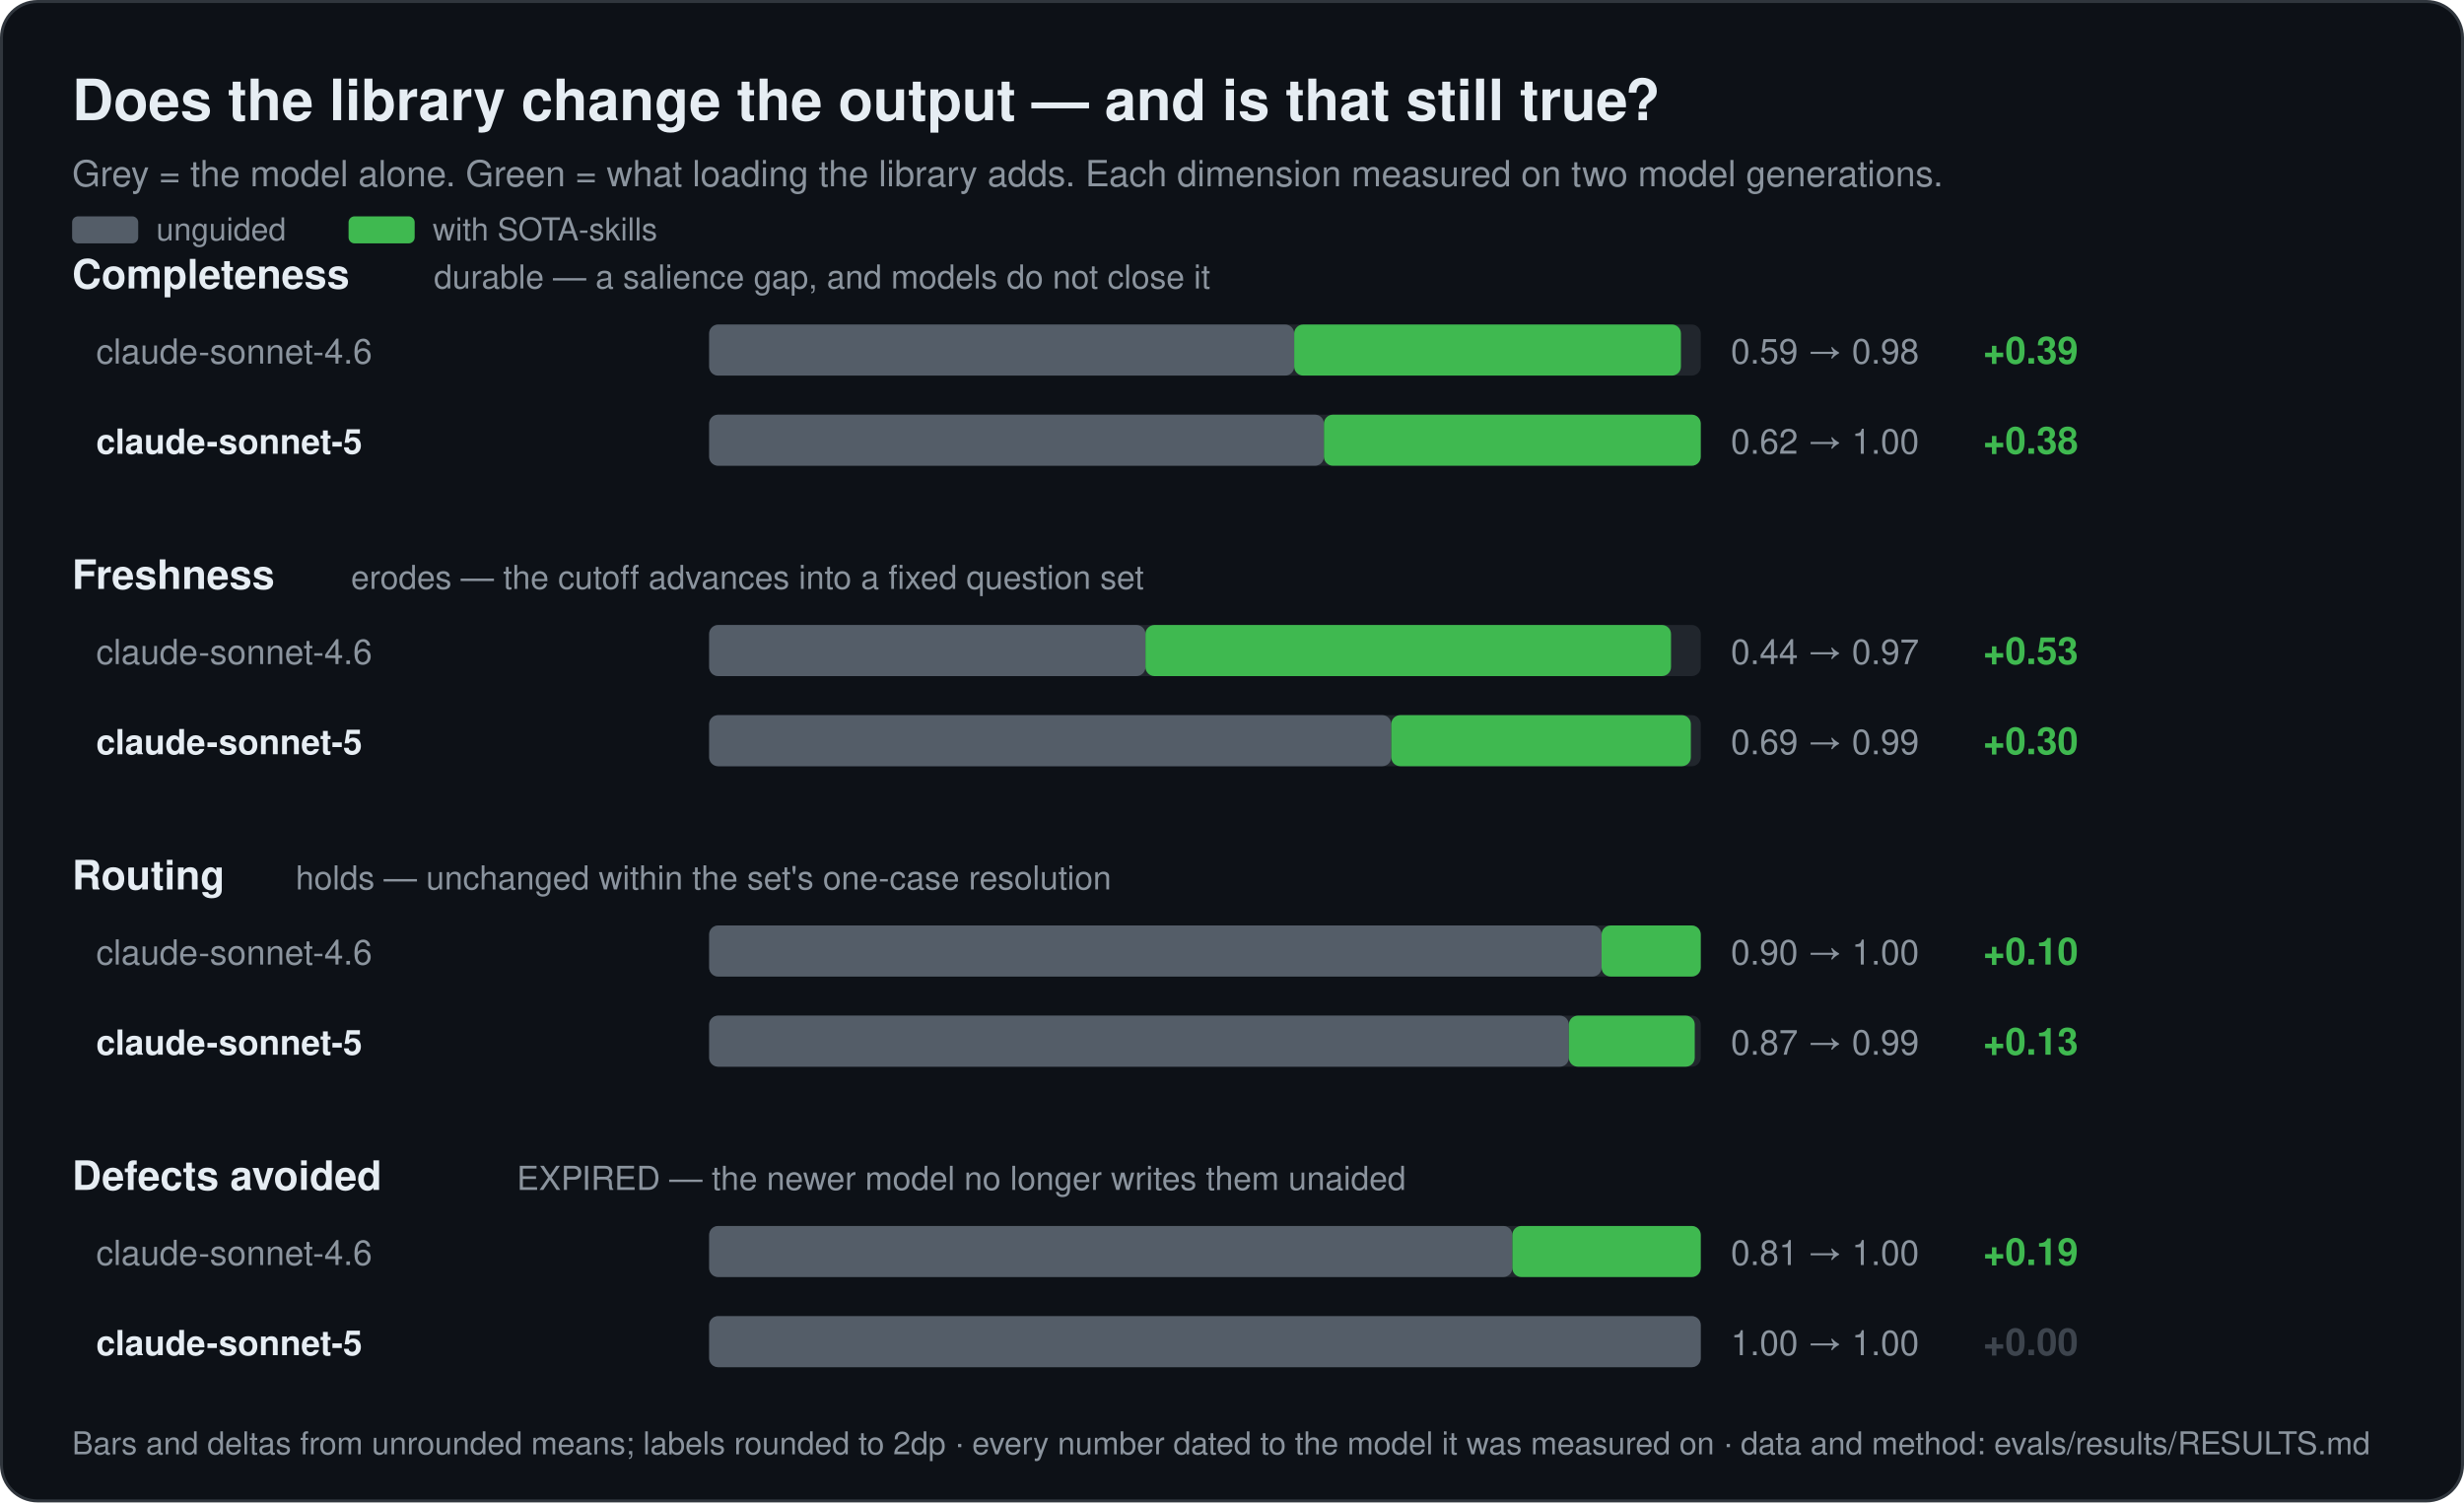
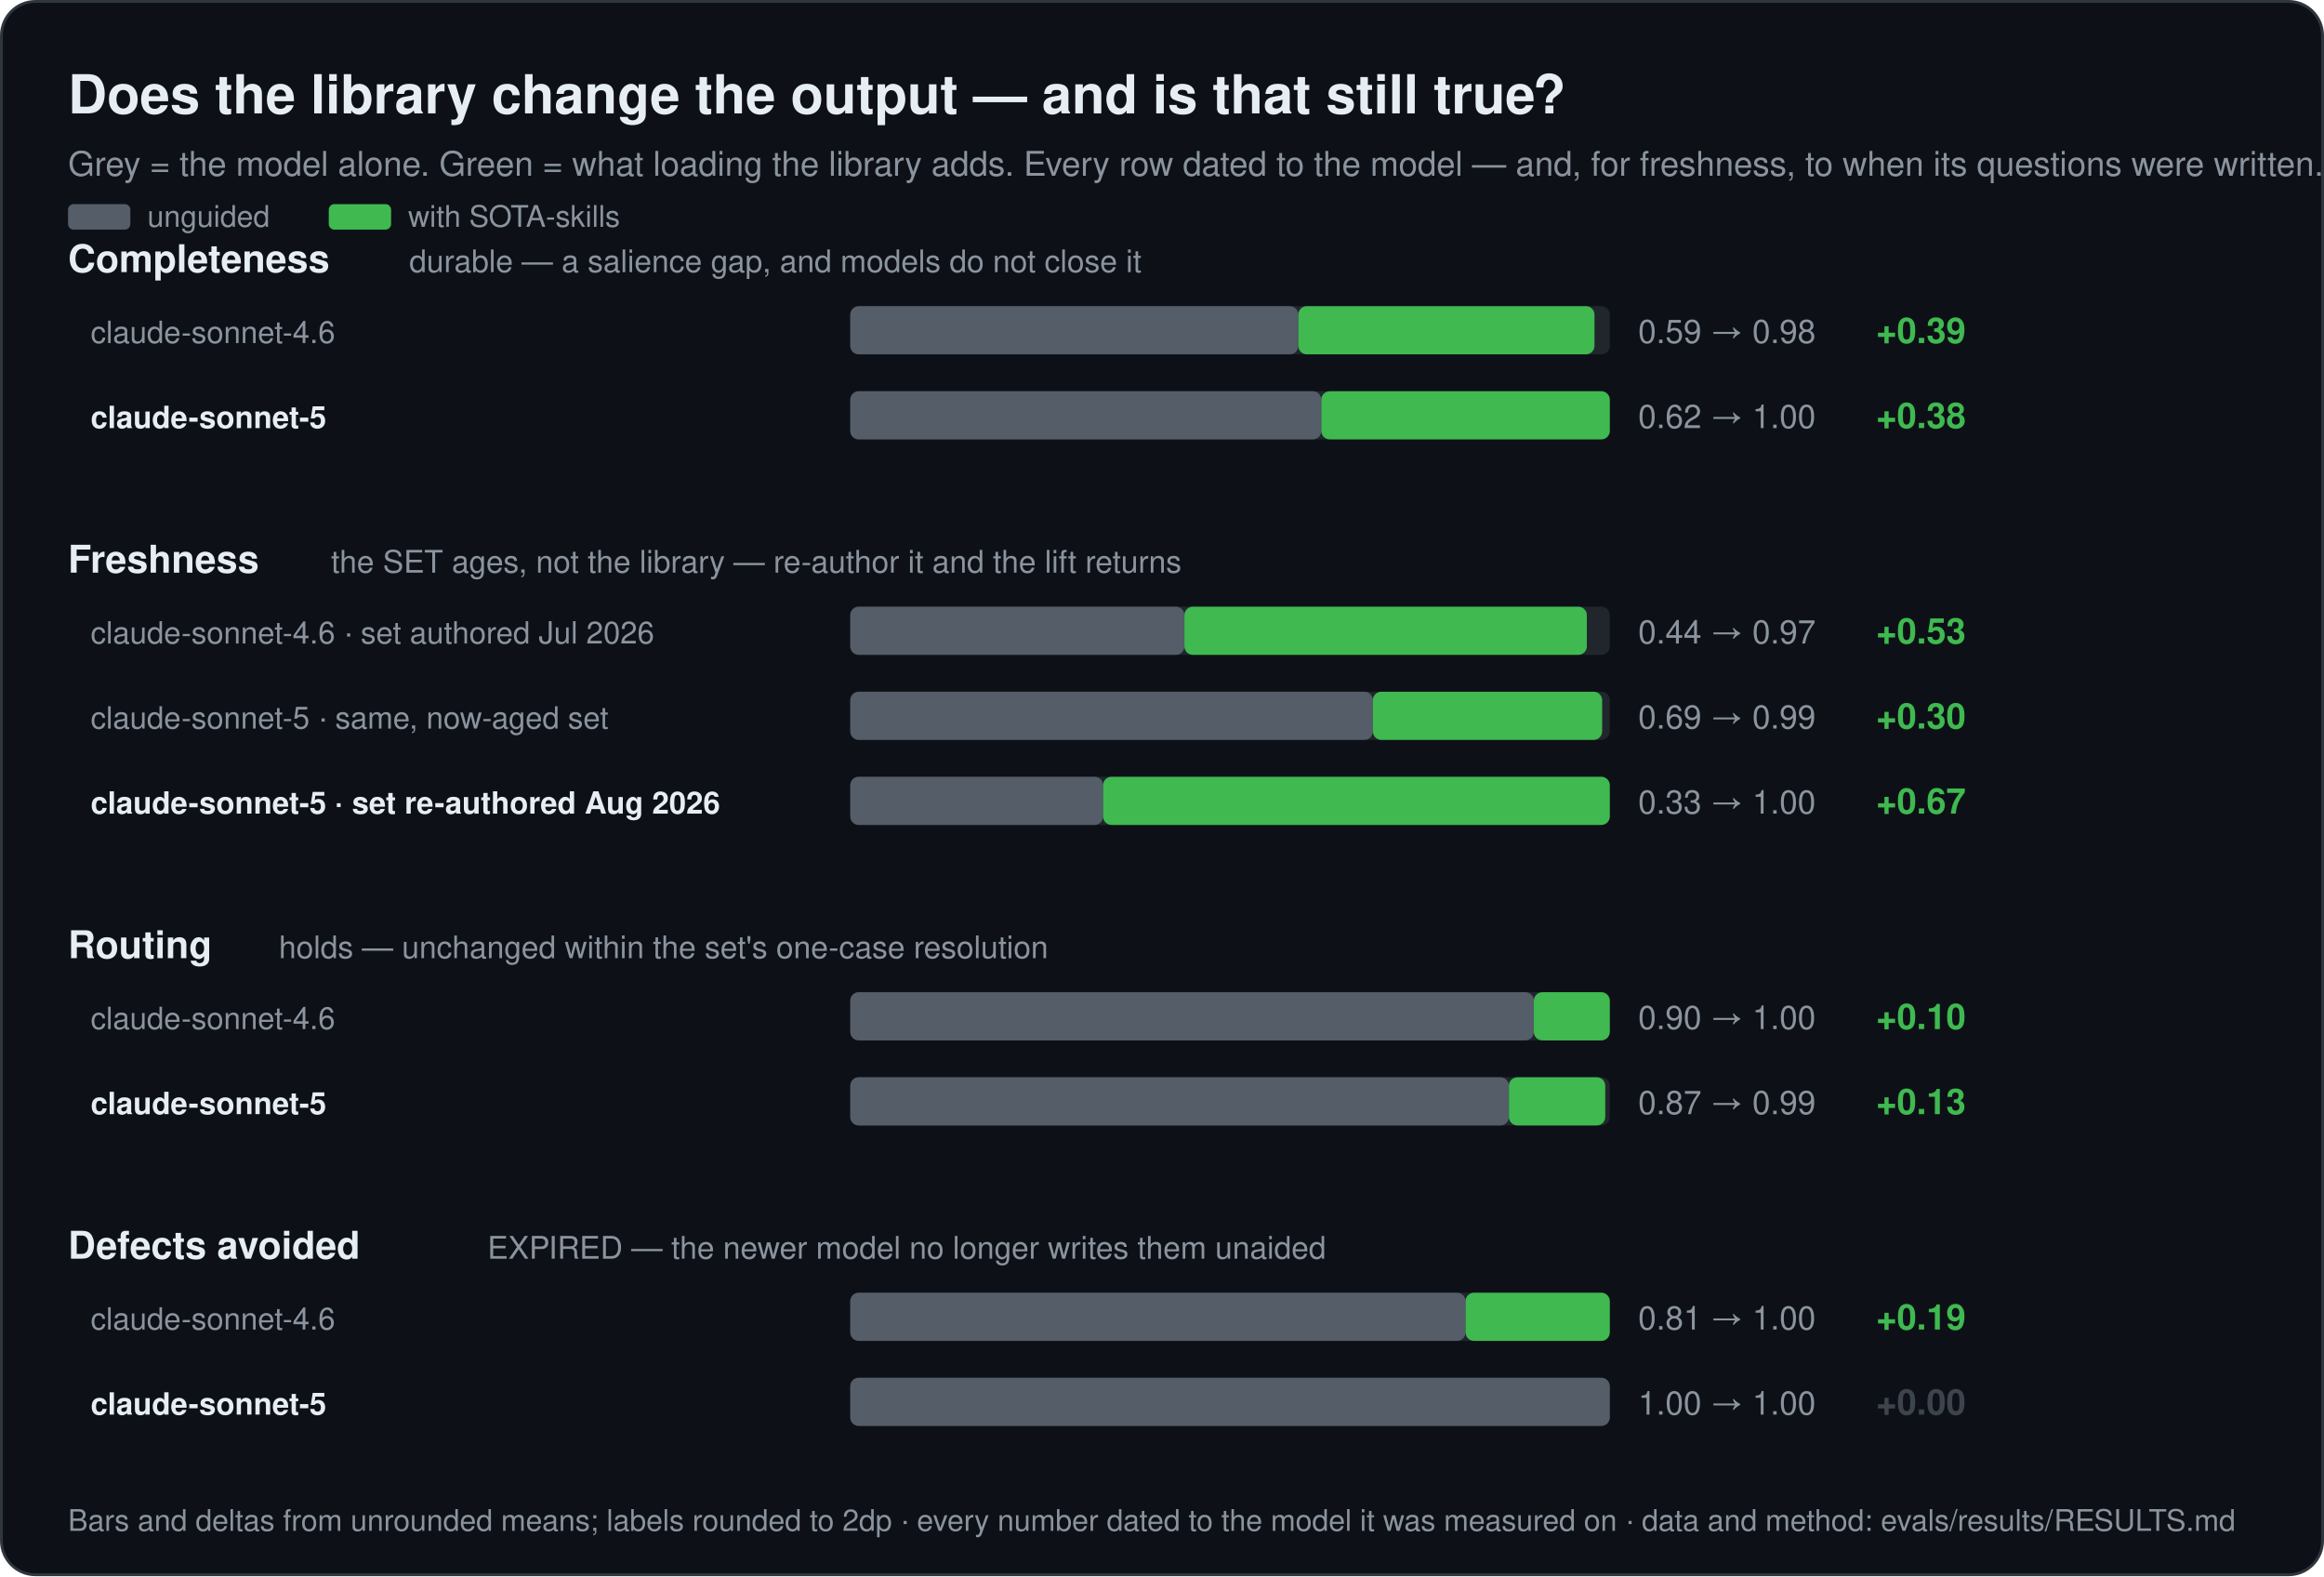
- <svg xmlns="http://www.w3.org/2000/svg" viewBox="0 0 820 500" font-family="-apple-system,BlinkMacSystemFont,'Segoe UI',Helvetica,Arial,sans-serif" role="img" aria-label="Measured lift with the library vs without, on two model generations. Completeness: claude-sonnet-4.6 0.59 to 0.98, lift +0.39, claude-sonnet-5 0.62 to 1.00, lift +0.38; Freshness: claude-sonnet-4.6 0.44 to 0.97, lift +0.53, claude-sonnet-5 0.69 to 0.99, lift +0.30; Routing: claude-sonnet-4.6 0.90 to 1.00, lift +0.10, claude-sonnet-5 0.87 to 0.99, lift +0.13; Defects avoided: claude-sonnet-4.6 0.81 to 1.00, lift +0.19, claude-sonnet-5 1.00 to 1.00, lift +0.00. Completeness and routing hold across the generation, freshness erodes, defect-avoidance expires.">
-   <rect x="0.5" y="0.5" width="819" height="499" rx="12" fill="#0d1117" stroke="#30363d" />
+ <svg xmlns="http://www.w3.org/2000/svg" viewBox="0 0 820 556" font-family="-apple-system,BlinkMacSystemFont,'Segoe UI',Helvetica,Arial,sans-serif" role="img" aria-label="Measured lift with the library vs without, on two model generations. Completeness: claude-sonnet-4.6 0.59 to 0.98, lift +0.39, claude-sonnet-5 0.62 to 1.00, lift +0.38; Freshness: claude-sonnet-4.6 · set authored Jul 2026 0.44 to 0.97, lift +0.53, claude-sonnet-5 · same, now-aged set 0.69 to 0.99, lift +0.30, claude-sonnet-5 · set re-authored Aug 2026 0.33 to 1.00, lift +0.67; Routing: claude-sonnet-4.6 0.90 to 1.00, lift +0.10, claude-sonnet-5 0.87 to 0.99, lift +0.13; Defects avoided: claude-sonnet-4.6 0.81 to 1.00, lift +0.19, claude-sonnet-5 1.00 to 1.00, lift +0.00. Completeness and routing hold across the model generation; defect-avoidance expires; freshness falls only because its question set ages, and a re-authored set restores the lift to +0.67.">
+   <rect x="0.5" y="0.5" width="819" height="555" rx="12" fill="#0d1117" stroke="#30363d" />
  <text x="24" y="40" font-size="19" font-weight="700" fill="#e6edf3">Does the library change the output — and is that still true?</text>
-   <text x="24" y="62" font-size="12" fill="#8b949e">Grey = the model alone. Green = what loading the library adds. Each dimension measured on two model generations.</text>
+   <text x="24" y="62" font-size="12" fill="#8b949e">Grey = the model alone. Green = what loading the library adds. Every row dated to the model — and, for freshness, to when its questions were written.</text>
  <rect x="24" y="72" width="22" height="9" rx="2" fill="#545d68" />
  <text x="52" y="80" font-size="10.5" fill="#8b949e">unguided</text>
  <rect x="116" y="72" width="22" height="9" rx="2" fill="#3fb950" />
  <text x="144" y="80" font-size="10.5" fill="#8b949e">with SOTA-skills</text>
  <text x="24" y="96" font-size="13.5" font-weight="700" fill="#e6edf3">Completeness</text>
  <text x="144.4" y="96" font-size="11" fill="#8b949e">durable — a salience gap, and models do not close it</text>
-   <text x="32" y="121" font-size="11.5" font-weight="400" fill="#8b949e">claude-sonnet-4.6</text>
-   <rect x="236" y="108" width="330" height="17" rx="3" fill="#21262d" />
-   <rect x="236" y="108" width="194.7" height="17" rx="3" fill="#545d68" />
-   <rect x="430.7" y="108" width="128.7" height="17" rx="3" fill="#3fb950" />
-   <text x="576" y="121" font-size="11.5" fill="#8b949e">0.59 → 0.98</text>
-   <text x="660" y="121" font-size="12.5" font-weight="700" fill="#3fb950">+0.39</text>
-   <text x="32" y="151" font-size="11.5" font-weight="600" fill="#e6edf3">claude-sonnet-5</text>
-   <rect x="236" y="138" width="330" height="17" rx="3" fill="#21262d" />
-   <rect x="236" y="138" width="204.6" height="17" rx="3" fill="#545d68" />
-   <rect x="440.6" y="138" width="125.4" height="17" rx="3" fill="#3fb950" />
-   <text x="576" y="151" font-size="11.5" fill="#8b949e">0.62 → 1.00</text>
-   <text x="660" y="151" font-size="12.5" font-weight="700" fill="#3fb950">+0.38</text>
-   <text x="24" y="196" font-size="13.5" font-weight="700" fill="#e6edf3">Freshness</text>
-   <text x="116.8" y="196" font-size="11" fill="#8b949e">erodes — the cutoff advances into a fixed question set</text>
-   <text x="32" y="221" font-size="11.5" font-weight="400" fill="#8b949e">claude-sonnet-4.6</text>
-   <rect x="236" y="208" width="330" height="17" rx="3" fill="#21262d" />
-   <rect x="236" y="208" width="145.2" height="17" rx="3" fill="#545d68" />
-   <rect x="381.2" y="208" width="174.9" height="17" rx="3" fill="#3fb950" />
-   <text x="576" y="221" font-size="11.5" fill="#8b949e">0.44 → 0.97</text>
-   <text x="660" y="221" font-size="12.5" font-weight="700" fill="#3fb950">+0.53</text>
-   <text x="32" y="251" font-size="11.5" font-weight="600" fill="#e6edf3">claude-sonnet-5</text>
-   <rect x="236" y="238" width="330" height="17" rx="3" fill="#21262d" />
-   <rect x="236" y="238" width="227.0" height="17" rx="3" fill="#545d68" />
-   <rect x="463.0" y="238" width="99.7" height="17" rx="3" fill="#3fb950" />
-   <text x="576" y="251" font-size="11.5" fill="#8b949e">0.69 → 0.99</text>
-   <text x="660" y="251" font-size="12.5" font-weight="700" fill="#3fb950">+0.30</text>
-   <text x="24" y="296" font-size="13.5" font-weight="700" fill="#e6edf3">Routing</text>
-   <text x="98.4" y="296" font-size="11" fill="#8b949e">holds — unchanged within the set's one-case resolution</text>
-   <text x="32" y="321" font-size="11.5" font-weight="400" fill="#8b949e">claude-sonnet-4.6</text>
-   <rect x="236" y="308" width="330" height="17" rx="3" fill="#21262d" />
-   <rect x="236" y="308" width="297.0" height="17" rx="3" fill="#545d68" />
-   <rect x="533.0" y="308" width="33.0" height="17" rx="3" fill="#3fb950" />
-   <text x="576" y="321" font-size="11.5" fill="#8b949e">0.90 → 1.00</text>
-   <text x="660" y="321" font-size="12.5" font-weight="700" fill="#3fb950">+0.10</text>
-   <text x="32" y="351" font-size="11.5" font-weight="600" fill="#e6edf3">claude-sonnet-5</text>
-   <rect x="236" y="338" width="330" height="17" rx="3" fill="#21262d" />
-   <rect x="236" y="338" width="286.1" height="17" rx="3" fill="#545d68" />
-   <rect x="522.1" y="338" width="41.9" height="17" rx="3" fill="#3fb950" />
-   <text x="576" y="351" font-size="11.5" fill="#8b949e">0.87 → 0.99</text>
-   <text x="660" y="351" font-size="12.5" font-weight="700" fill="#3fb950">+0.13</text>
-   <text x="24" y="396" font-size="13.5" font-weight="700" fill="#e6edf3">Defects avoided</text>
-   <text x="172.0" y="396" font-size="11" fill="#8b949e">EXPIRED — the newer model no longer writes them unaided</text>
-   <text x="32" y="421" font-size="11.5" font-weight="400" fill="#8b949e">claude-sonnet-4.6</text>
-   <rect x="236" y="408" width="330" height="17" rx="3" fill="#21262d" />
-   <rect x="236" y="408" width="267.3" height="17" rx="3" fill="#545d68" />
-   <rect x="503.3" y="408" width="62.7" height="17" rx="3" fill="#3fb950" />
-   <text x="576" y="421" font-size="11.5" fill="#8b949e">0.81 → 1.00</text>
-   <text x="660" y="421" font-size="12.5" font-weight="700" fill="#3fb950">+0.19</text>
-   <text x="32" y="451" font-size="11.5" font-weight="600" fill="#e6edf3">claude-sonnet-5</text>
-   <rect x="236" y="438" width="330" height="17" rx="3" fill="#21262d" />
-   <rect x="236" y="438" width="330.0" height="17" rx="3" fill="#545d68" />
-   <text x="576" y="451" font-size="11.5" fill="#8b949e">1.00 → 1.00</text>
-   <text x="660" y="451" font-size="12.5" font-weight="700" fill="#3d444d">+0.00</text>
-   <text x="24" y="484" font-size="10.5" fill="#8b949e">Bars and deltas from unrounded means; labels rounded to 2dp · every number dated to the model it was measured on · data and method: evals/results/RESULTS.md</text>
+   <text x="32" y="121" font-size="10.8" font-weight="400" fill="#8b949e">claude-sonnet-4.6</text>
+   <rect x="300" y="108" width="268" height="17" rx="3" fill="#21262d" />
+   <rect x="300" y="108" width="158.1" height="17" rx="3" fill="#545d68" />
+   <rect x="458.1" y="108" width="104.5" height="17" rx="3" fill="#3fb950" />
+   <text x="578" y="121" font-size="11.5" fill="#8b949e">0.59 → 0.98</text>
+   <text x="662" y="121" font-size="12.5" font-weight="700" fill="#3fb950">+0.39</text>
+   <text x="32" y="151" font-size="10.8" font-weight="600" fill="#e6edf3">claude-sonnet-5</text>
+   <rect x="300" y="138" width="268" height="17" rx="3" fill="#21262d" />
+   <rect x="300" y="138" width="166.2" height="17" rx="3" fill="#545d68" />
+   <rect x="466.2" y="138" width="101.8" height="17" rx="3" fill="#3fb950" />
+   <text x="578" y="151" font-size="11.5" fill="#8b949e">0.62 → 1.00</text>
+   <text x="662" y="151" font-size="12.5" font-weight="700" fill="#3fb950">+0.38</text>
+   <text x="24" y="202" font-size="13.5" font-weight="700" fill="#e6edf3">Freshness</text>
+   <text x="116.8" y="202" font-size="11" fill="#8b949e">the SET ages, not the library — re-author it and the lift returns</text>
+   <text x="32" y="227" font-size="10.8" font-weight="400" fill="#8b949e">claude-sonnet-4.6 · set authored Jul 2026</text>
+   <rect x="300" y="214" width="268" height="17" rx="3" fill="#21262d" />
+   <rect x="300" y="214" width="117.9" height="17" rx="3" fill="#545d68" />
+   <rect x="417.9" y="214" width="142.0" height="17" rx="3" fill="#3fb950" />
+   <text x="578" y="227" font-size="11.5" fill="#8b949e">0.44 → 0.97</text>
+   <text x="662" y="227" font-size="12.5" font-weight="700" fill="#3fb950">+0.53</text>
+   <text x="32" y="257" font-size="10.8" font-weight="400" fill="#8b949e">claude-sonnet-5 · same, now-aged set</text>
+   <rect x="300" y="244" width="268" height="17" rx="3" fill="#21262d" />
+   <rect x="300" y="244" width="184.4" height="17" rx="3" fill="#545d68" />
+   <rect x="484.4" y="244" width="80.9" height="17" rx="3" fill="#3fb950" />
+   <text x="578" y="257" font-size="11.5" fill="#8b949e">0.69 → 0.99</text>
+   <text x="662" y="257" font-size="12.5" font-weight="700" fill="#3fb950">+0.30</text>
+   <text x="32" y="287" font-size="10.8" font-weight="600" fill="#e6edf3">claude-sonnet-5 · set re-authored Aug 2026</text>
+   <rect x="300" y="274" width="268" height="17" rx="3" fill="#21262d" />
+   <rect x="300" y="274" width="89.2" height="17" rx="3" fill="#545d68" />
+   <rect x="389.2" y="274" width="178.8" height="17" rx="3" fill="#3fb950" />
+   <text x="578" y="287" font-size="11.5" fill="#8b949e">0.33 → 1.00</text>
+   <text x="662" y="287" font-size="12.5" font-weight="700" fill="#3fb950">+0.67</text>
+   <text x="24" y="338" font-size="13.5" font-weight="700" fill="#e6edf3">Routing</text>
+   <text x="98.4" y="338" font-size="11" fill="#8b949e">holds — unchanged within the set's one-case resolution</text>
+   <text x="32" y="363" font-size="10.8" font-weight="400" fill="#8b949e">claude-sonnet-4.6</text>
+   <rect x="300" y="350" width="268" height="17" rx="3" fill="#21262d" />
+   <rect x="300" y="350" width="241.2" height="17" rx="3" fill="#545d68" />
+   <rect x="541.2" y="350" width="26.8" height="17" rx="3" fill="#3fb950" />
+   <text x="578" y="363" font-size="11.5" fill="#8b949e">0.90 → 1.00</text>
+   <text x="662" y="363" font-size="12.5" font-weight="700" fill="#3fb950">+0.10</text>
+   <text x="32" y="393" font-size="10.8" font-weight="600" fill="#e6edf3">claude-sonnet-5</text>
+   <rect x="300" y="380" width="268" height="17" rx="3" fill="#21262d" />
+   <rect x="300" y="380" width="232.4" height="17" rx="3" fill="#545d68" />
+   <rect x="532.4" y="380" width="34.0" height="17" rx="3" fill="#3fb950" />
+   <text x="578" y="393" font-size="11.5" fill="#8b949e">0.87 → 0.99</text>
+   <text x="662" y="393" font-size="12.5" font-weight="700" fill="#3fb950">+0.13</text>
+   <text x="24" y="444" font-size="13.5" font-weight="700" fill="#e6edf3">Defects avoided</text>
+   <text x="172.0" y="444" font-size="11" fill="#8b949e">EXPIRED — the newer model no longer writes them unaided</text>
+   <text x="32" y="469" font-size="10.8" font-weight="400" fill="#8b949e">claude-sonnet-4.6</text>
+   <rect x="300" y="456" width="268" height="17" rx="3" fill="#21262d" />
+   <rect x="300" y="456" width="217.1" height="17" rx="3" fill="#545d68" />
+   <rect x="517.1" y="456" width="50.9" height="17" rx="3" fill="#3fb950" />
+   <text x="578" y="469" font-size="11.5" fill="#8b949e">0.81 → 1.00</text>
+   <text x="662" y="469" font-size="12.5" font-weight="700" fill="#3fb950">+0.19</text>
+   <text x="32" y="499" font-size="10.8" font-weight="600" fill="#e6edf3">claude-sonnet-5</text>
+   <rect x="300" y="486" width="268" height="17" rx="3" fill="#21262d" />
+   <rect x="300" y="486" width="268.0" height="17" rx="3" fill="#545d68" />
+   <text x="578" y="499" font-size="11.5" fill="#8b949e">1.00 → 1.00</text>
+   <text x="662" y="499" font-size="12.5" font-weight="700" fill="#3d444d">+0.00</text>
+   <text x="24" y="540" font-size="10.5" fill="#8b949e">Bars and deltas from unrounded means; labels rounded to 2dp · every number dated to the model it was measured on · data and method: evals/results/RESULTS.md</text>
</svg>
